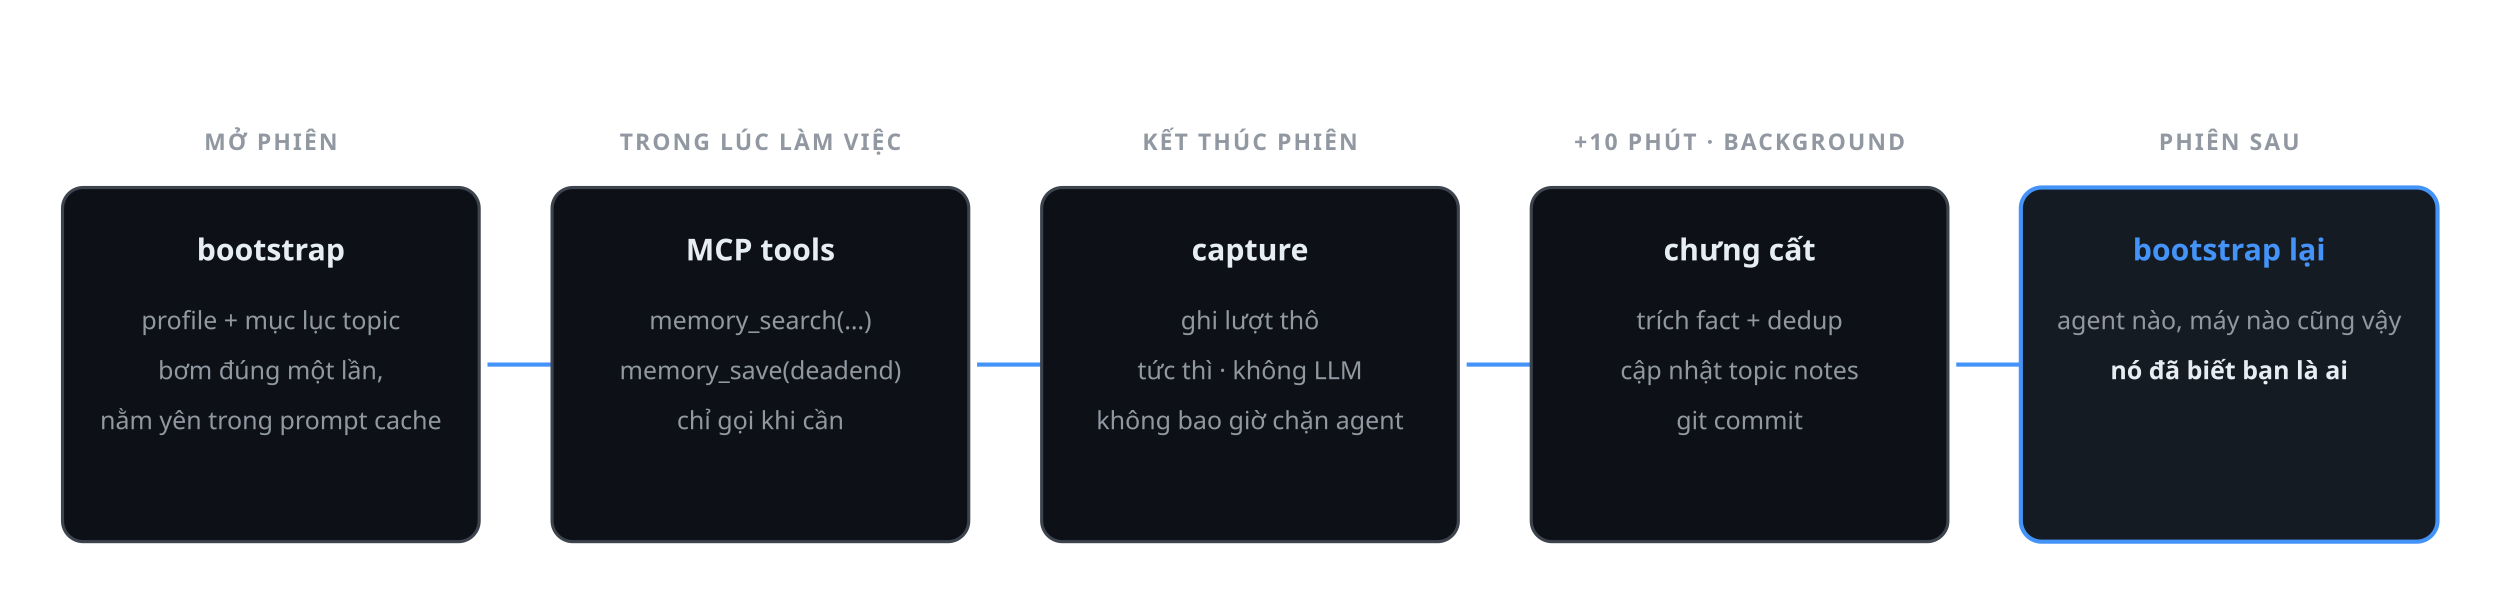
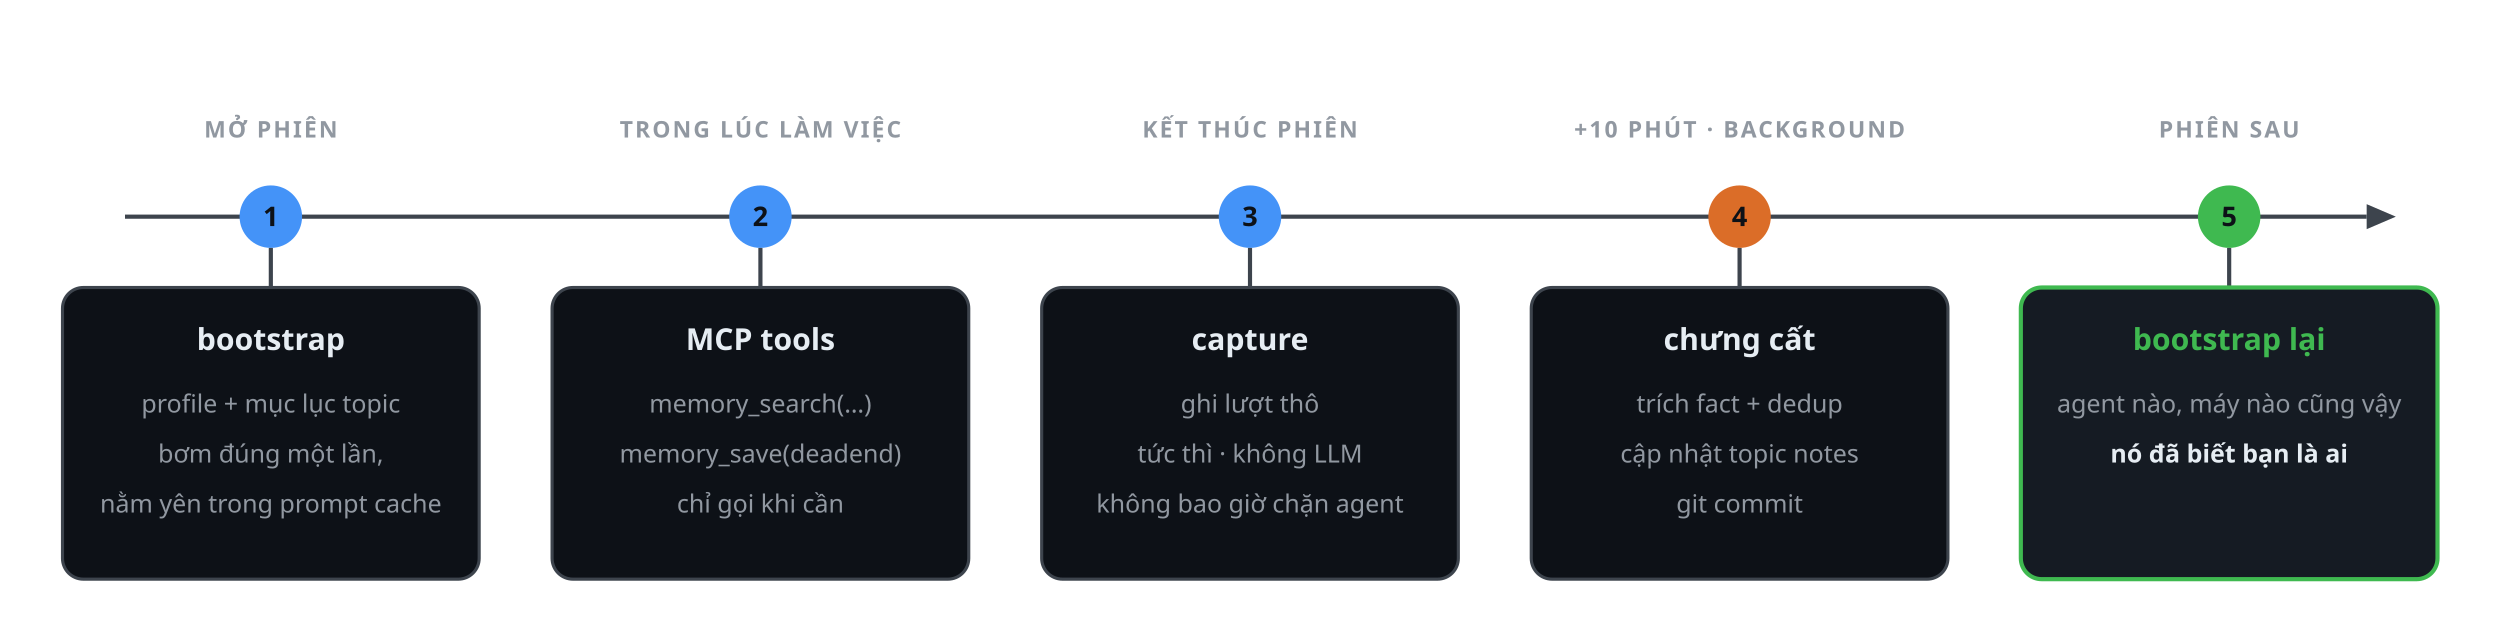
- <svg xmlns="http://www.w3.org/2000/svg" viewBox="0 0 1200 290" role="img" aria-label="memgw session lifecycle">
-   <defs>
-     <marker id="ab" viewBox="0 0 10 10" refX="9" refY="5" markerWidth="7" markerHeight="7" orient="auto-start-reverse">
-       <path d="M0 0L10 5L0 10z" fill="#4493f8" />
-     </marker>
-     <marker id="ao" viewBox="0 0 10 10" refX="9" refY="5" markerWidth="7" markerHeight="7" orient="auto-start-reverse">
-       <path d="M0 0L10 5L0 10z" fill="#db6d28" />
-     </marker>
-     <marker id="ag" viewBox="0 0 10 10" refX="9" refY="5" markerWidth="7" markerHeight="7" orient="auto-start-reverse">
-       <path d="M0 0L10 5L0 10z" fill="#3fb950" />
-     </marker>
-   </defs>
-   <text x="130" y="72" font-family="-apple-system, 'Segoe UI', 'Noto Sans', Helvetica, Arial, sans-serif" font-size="11" font-weight="600" fill="#9198a1" text-anchor="middle" letter-spacing="1">MỞ PHIÊN</text>
-   <rect x="30" y="90" width="200" height="170" rx="10" fill="#0d1117" stroke="#3d444d" stroke-width="1.5" />
-   <text x="130" y="125" font-family="-apple-system, 'Segoe UI', 'Noto Sans', Helvetica, Arial, sans-serif" font-size="14.5" font-weight="600" fill="#e6edf3" text-anchor="middle">bootstrap</text>
-   <text x="130" y="158" font-family="-apple-system, 'Segoe UI', 'Noto Sans', Helvetica, Arial, sans-serif" font-size="12" font-weight="normal" fill="#9198a1" text-anchor="middle">profile + mục lục topic</text>
-   <text x="130" y="182" font-family="-apple-system, 'Segoe UI', 'Noto Sans', Helvetica, Arial, sans-serif" font-size="12" font-weight="normal" fill="#9198a1" text-anchor="middle">bơm đúng một lần,</text>
-   <text x="130" y="206" font-family="-apple-system, 'Segoe UI', 'Noto Sans', Helvetica, Arial, sans-serif" font-size="12" font-weight="normal" fill="#9198a1" text-anchor="middle">nằm yên trong prompt cache</text>
-   <line x1="234" y1="175" x2="291" y2="175" stroke="#4493f8" stroke-width="2" marker-end="url(#ab)" />
-   <text x="365" y="72" font-family="-apple-system, 'Segoe UI', 'Noto Sans', Helvetica, Arial, sans-serif" font-size="11" font-weight="600" fill="#9198a1" text-anchor="middle" letter-spacing="1">TRONG LÚC LÀM VIỆC</text>
-   <rect x="265" y="90" width="200" height="170" rx="10" fill="#0d1117" stroke="#3d444d" stroke-width="1.5" />
-   <text x="365" y="125" font-family="-apple-system, 'Segoe UI', 'Noto Sans', Helvetica, Arial, sans-serif" font-size="14.5" font-weight="600" fill="#e6edf3" text-anchor="middle">MCP tools</text>
-   <text x="365" y="158" font-family="-apple-system, 'Segoe UI', 'Noto Sans', Helvetica, Arial, sans-serif" font-size="12" font-weight="normal" fill="#9198a1" text-anchor="middle">memory_search(…)</text>
-   <text x="365" y="182" font-family="-apple-system, 'Segoe UI', 'Noto Sans', Helvetica, Arial, sans-serif" font-size="12" font-weight="normal" fill="#9198a1" text-anchor="middle">memory_save(deadend)</text>
-   <text x="365" y="206" font-family="-apple-system, 'Segoe UI', 'Noto Sans', Helvetica, Arial, sans-serif" font-size="12" font-weight="normal" fill="#9198a1" text-anchor="middle">chỉ gọi khi cần</text>
-   <line x1="469" y1="175" x2="526" y2="175" stroke="#4493f8" stroke-width="2" marker-end="url(#ab)" />
-   <text x="600" y="72" font-family="-apple-system, 'Segoe UI', 'Noto Sans', Helvetica, Arial, sans-serif" font-size="11" font-weight="600" fill="#9198a1" text-anchor="middle" letter-spacing="1">KẾT THÚC PHIÊN</text>
-   <rect x="500" y="90" width="200" height="170" rx="10" fill="#0d1117" stroke="#3d444d" stroke-width="1.5" />
-   <text x="600" y="125" font-family="-apple-system, 'Segoe UI', 'Noto Sans', Helvetica, Arial, sans-serif" font-size="14.5" font-weight="600" fill="#e6edf3" text-anchor="middle">capture</text>
-   <text x="600" y="158" font-family="-apple-system, 'Segoe UI', 'Noto Sans', Helvetica, Arial, sans-serif" font-size="12" font-weight="normal" fill="#9198a1" text-anchor="middle">ghi lượt thô</text>
-   <text x="600" y="182" font-family="-apple-system, 'Segoe UI', 'Noto Sans', Helvetica, Arial, sans-serif" font-size="12" font-weight="normal" fill="#9198a1" text-anchor="middle">tức thì · không LLM</text>
-   <text x="600" y="206" font-family="-apple-system, 'Segoe UI', 'Noto Sans', Helvetica, Arial, sans-serif" font-size="12" font-weight="normal" fill="#9198a1" text-anchor="middle">không bao giờ chặn agent</text>
-   <line x1="704" y1="175" x2="761" y2="175" stroke="#4493f8" stroke-width="2" marker-end="url(#ab)" />
-   <text x="835" y="72" font-family="-apple-system, 'Segoe UI', 'Noto Sans', Helvetica, Arial, sans-serif" font-size="11" font-weight="600" fill="#9198a1" text-anchor="middle" letter-spacing="1">+10 PHÚT · BACKGROUND</text>
-   <rect x="735" y="90" width="200" height="170" rx="10" fill="#0d1117" stroke="#3d444d" stroke-width="1.5" />
-   <text x="835" y="125" font-family="-apple-system, 'Segoe UI', 'Noto Sans', Helvetica, Arial, sans-serif" font-size="14.5" font-weight="600" fill="#e6edf3" text-anchor="middle">chưng cất</text>
-   <text x="835" y="158" font-family="-apple-system, 'Segoe UI', 'Noto Sans', Helvetica, Arial, sans-serif" font-size="12" font-weight="normal" fill="#9198a1" text-anchor="middle">trích fact + dedup</text>
-   <text x="835" y="182" font-family="-apple-system, 'Segoe UI', 'Noto Sans', Helvetica, Arial, sans-serif" font-size="12" font-weight="normal" fill="#9198a1" text-anchor="middle">cập nhật topic notes</text>
-   <text x="835" y="206" font-family="-apple-system, 'Segoe UI', 'Noto Sans', Helvetica, Arial, sans-serif" font-size="12" font-weight="normal" fill="#9198a1" text-anchor="middle">git commit</text>
-   <line x1="939" y1="175" x2="996" y2="175" stroke="#4493f8" stroke-width="2" marker-end="url(#ab)" />
-   <text x="1070" y="72" font-family="-apple-system, 'Segoe UI', 'Noto Sans', Helvetica, Arial, sans-serif" font-size="11" font-weight="600" fill="#9198a1" text-anchor="middle" letter-spacing="1">PHIÊN SAU</text>
-   <rect x="970" y="90" width="200" height="170" rx="10" fill="#151b23" stroke="#4493f8" stroke-width="2" />
-   <text x="1070" y="125" font-family="-apple-system, 'Segoe UI', 'Noto Sans', Helvetica, Arial, sans-serif" font-size="14.5" font-weight="600" fill="#4493f8" text-anchor="middle">bootstrap lại</text>
-   <text x="1070" y="158" font-family="-apple-system, 'Segoe UI', 'Noto Sans', Helvetica, Arial, sans-serif" font-size="12" font-weight="normal" fill="#9198a1" text-anchor="middle">agent nào, máy nào cũng vậy</text>
-   <text x="1070" y="182" font-family="-apple-system, 'Segoe UI', 'Noto Sans', Helvetica, Arial, sans-serif" font-size="12" font-weight="600" fill="#e6edf3" text-anchor="middle">nó đã biết bạn là ai</text>
+ <svg xmlns="http://www.w3.org/2000/svg" viewBox="0 0 1200 300" role="img" aria-label="memgw session lifecycle">
+   <line x1="60" y1="104" x2="1136" y2="104" stroke="#3d444d" stroke-width="2" />
+   <polygon points="1150,104 1136,98 1136,110" fill="#3d444d" />
+   <text x="130" y="66" font-family="-apple-system, 'Segoe UI', 'Noto Sans', Helvetica, Arial, sans-serif" font-size="11" font-weight="600" fill="#9198a1" text-anchor="middle" letter-spacing="1">MỞ PHIÊN</text>
+   <circle cx="130" cy="104" r="15" fill="#4493f8" />
+   <text x="130" y="108.5" font-family="-apple-system, 'Segoe UI', 'Noto Sans', Helvetica, Arial, sans-serif" font-size="13" font-weight="700" fill="#0d1117" text-anchor="middle">1</text>
+   <line x1="130" y1="119" x2="130" y2="138" stroke="#3d444d" stroke-width="2" />
+   <rect x="30" y="138" width="200" height="140" rx="10" fill="#0d1117" stroke="#3d444d" stroke-width="1.5" />
+   <text x="130" y="168" font-family="-apple-system, 'Segoe UI', 'Noto Sans', Helvetica, Arial, sans-serif" font-size="14.5" font-weight="600" fill="#e6edf3" text-anchor="middle">bootstrap</text>
+   <text x="130" y="198" font-family="-apple-system, 'Segoe UI', 'Noto Sans', Helvetica, Arial, sans-serif" font-size="12" font-weight="normal" fill="#9198a1" text-anchor="middle">profile + mục lục topic</text>
+   <text x="130" y="222" font-family="-apple-system, 'Segoe UI', 'Noto Sans', Helvetica, Arial, sans-serif" font-size="12" font-weight="normal" fill="#9198a1" text-anchor="middle">bơm đúng một lần,</text>
+   <text x="130" y="246" font-family="-apple-system, 'Segoe UI', 'Noto Sans', Helvetica, Arial, sans-serif" font-size="12" font-weight="normal" fill="#9198a1" text-anchor="middle">nằm yên trong prompt cache</text>
+   <text x="365" y="66" font-family="-apple-system, 'Segoe UI', 'Noto Sans', Helvetica, Arial, sans-serif" font-size="11" font-weight="600" fill="#9198a1" text-anchor="middle" letter-spacing="1">TRONG LÚC LÀM VIỆC</text>
+   <circle cx="365" cy="104" r="15" fill="#4493f8" />
+   <text x="365" y="108.5" font-family="-apple-system, 'Segoe UI', 'Noto Sans', Helvetica, Arial, sans-serif" font-size="13" font-weight="700" fill="#0d1117" text-anchor="middle">2</text>
+   <line x1="365" y1="119" x2="365" y2="138" stroke="#3d444d" stroke-width="2" />
+   <rect x="265" y="138" width="200" height="140" rx="10" fill="#0d1117" stroke="#3d444d" stroke-width="1.5" />
+   <text x="365" y="168" font-family="-apple-system, 'Segoe UI', 'Noto Sans', Helvetica, Arial, sans-serif" font-size="14.5" font-weight="600" fill="#e6edf3" text-anchor="middle">MCP tools</text>
+   <text x="365" y="198" font-family="-apple-system, 'Segoe UI', 'Noto Sans', Helvetica, Arial, sans-serif" font-size="12" font-weight="normal" fill="#9198a1" text-anchor="middle">memory_search(…)</text>
+   <text x="365" y="222" font-family="-apple-system, 'Segoe UI', 'Noto Sans', Helvetica, Arial, sans-serif" font-size="12" font-weight="normal" fill="#9198a1" text-anchor="middle">memory_save(deadend)</text>
+   <text x="365" y="246" font-family="-apple-system, 'Segoe UI', 'Noto Sans', Helvetica, Arial, sans-serif" font-size="12" font-weight="normal" fill="#9198a1" text-anchor="middle">chỉ gọi khi cần</text>
+   <text x="600" y="66" font-family="-apple-system, 'Segoe UI', 'Noto Sans', Helvetica, Arial, sans-serif" font-size="11" font-weight="600" fill="#9198a1" text-anchor="middle" letter-spacing="1">KẾT THÚC PHIÊN</text>
+   <circle cx="600" cy="104" r="15" fill="#4493f8" />
+   <text x="600" y="108.5" font-family="-apple-system, 'Segoe UI', 'Noto Sans', Helvetica, Arial, sans-serif" font-size="13" font-weight="700" fill="#0d1117" text-anchor="middle">3</text>
+   <line x1="600" y1="119" x2="600" y2="138" stroke="#3d444d" stroke-width="2" />
+   <rect x="500" y="138" width="200" height="140" rx="10" fill="#0d1117" stroke="#3d444d" stroke-width="1.5" />
+   <text x="600" y="168" font-family="-apple-system, 'Segoe UI', 'Noto Sans', Helvetica, Arial, sans-serif" font-size="14.5" font-weight="600" fill="#e6edf3" text-anchor="middle">capture</text>
+   <text x="600" y="198" font-family="-apple-system, 'Segoe UI', 'Noto Sans', Helvetica, Arial, sans-serif" font-size="12" font-weight="normal" fill="#9198a1" text-anchor="middle">ghi lượt thô</text>
+   <text x="600" y="222" font-family="-apple-system, 'Segoe UI', 'Noto Sans', Helvetica, Arial, sans-serif" font-size="12" font-weight="normal" fill="#9198a1" text-anchor="middle">tức thì · không LLM</text>
+   <text x="600" y="246" font-family="-apple-system, 'Segoe UI', 'Noto Sans', Helvetica, Arial, sans-serif" font-size="12" font-weight="normal" fill="#9198a1" text-anchor="middle">không bao giờ chặn agent</text>
+   <text x="835" y="66" font-family="-apple-system, 'Segoe UI', 'Noto Sans', Helvetica, Arial, sans-serif" font-size="11" font-weight="600" fill="#9198a1" text-anchor="middle" letter-spacing="1">+10 PHÚT · BACKGROUND</text>
+   <circle cx="835" cy="104" r="15" fill="#db6d28" />
+   <text x="835" y="108.5" font-family="-apple-system, 'Segoe UI', 'Noto Sans', Helvetica, Arial, sans-serif" font-size="13" font-weight="700" fill="#0d1117" text-anchor="middle">4</text>
+   <line x1="835" y1="119" x2="835" y2="138" stroke="#3d444d" stroke-width="2" />
+   <rect x="735" y="138" width="200" height="140" rx="10" fill="#0d1117" stroke="#3d444d" stroke-width="1.5" />
+   <text x="835" y="168" font-family="-apple-system, 'Segoe UI', 'Noto Sans', Helvetica, Arial, sans-serif" font-size="14.5" font-weight="600" fill="#e6edf3" text-anchor="middle">chưng cất</text>
+   <text x="835" y="198" font-family="-apple-system, 'Segoe UI', 'Noto Sans', Helvetica, Arial, sans-serif" font-size="12" font-weight="normal" fill="#9198a1" text-anchor="middle">trích fact + dedup</text>
+   <text x="835" y="222" font-family="-apple-system, 'Segoe UI', 'Noto Sans', Helvetica, Arial, sans-serif" font-size="12" font-weight="normal" fill="#9198a1" text-anchor="middle">cập nhật topic notes</text>
+   <text x="835" y="246" font-family="-apple-system, 'Segoe UI', 'Noto Sans', Helvetica, Arial, sans-serif" font-size="12" font-weight="normal" fill="#9198a1" text-anchor="middle">git commit</text>
+   <text x="1070" y="66" font-family="-apple-system, 'Segoe UI', 'Noto Sans', Helvetica, Arial, sans-serif" font-size="11" font-weight="600" fill="#9198a1" text-anchor="middle" letter-spacing="1">PHIÊN SAU</text>
+   <circle cx="1070" cy="104" r="15" fill="#3fb950" />
+   <text x="1070" y="108.5" font-family="-apple-system, 'Segoe UI', 'Noto Sans', Helvetica, Arial, sans-serif" font-size="13" font-weight="700" fill="#0d1117" text-anchor="middle">5</text>
+   <line x1="1070" y1="119" x2="1070" y2="138" stroke="#3d444d" stroke-width="2" />
+   <rect x="970" y="138" width="200" height="140" rx="10" fill="#151b23" stroke="#3fb950" stroke-width="2" />
+   <text x="1070" y="168" font-family="-apple-system, 'Segoe UI', 'Noto Sans', Helvetica, Arial, sans-serif" font-size="14.5" font-weight="600" fill="#3fb950" text-anchor="middle">bootstrap lại</text>
+   <text x="1070" y="198" font-family="-apple-system, 'Segoe UI', 'Noto Sans', Helvetica, Arial, sans-serif" font-size="12" font-weight="normal" fill="#9198a1" text-anchor="middle">agent nào, máy nào cũng vậy</text>
+   <text x="1070" y="222" font-family="-apple-system, 'Segoe UI', 'Noto Sans', Helvetica, Arial, sans-serif" font-size="12" font-weight="600" fill="#e6edf3" text-anchor="middle">nó đã biết bạn là ai</text>
</svg>
